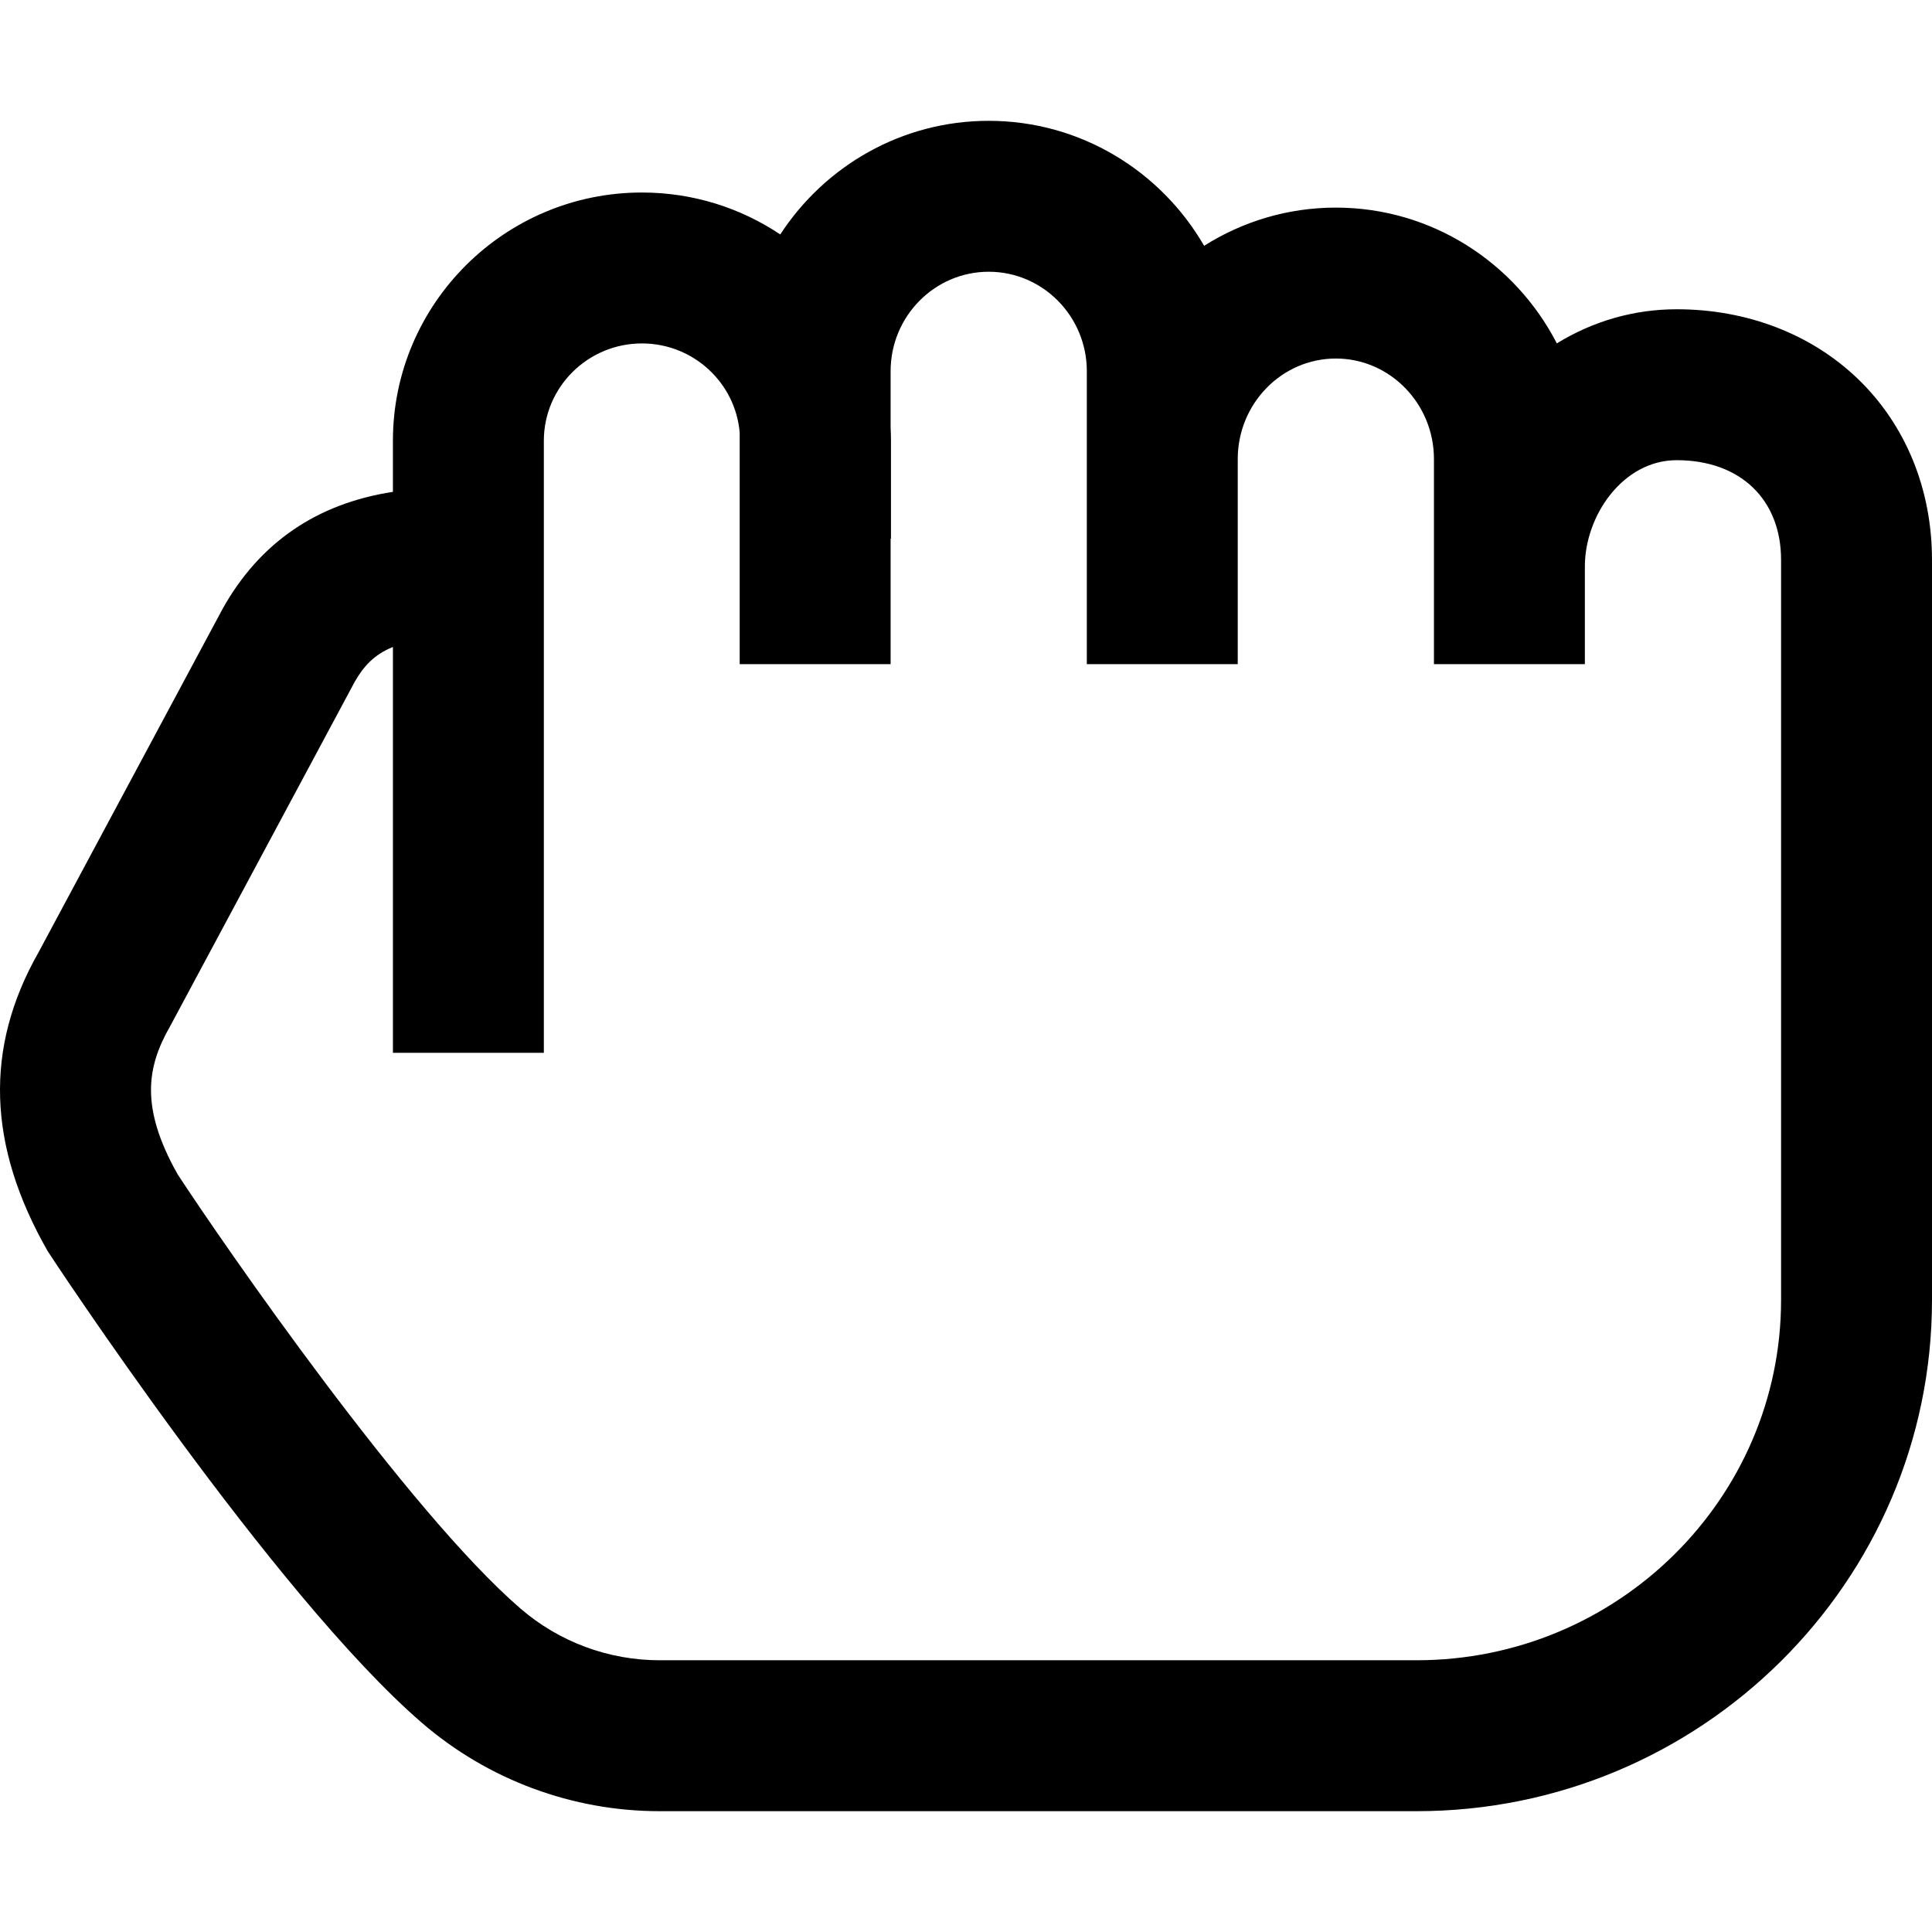
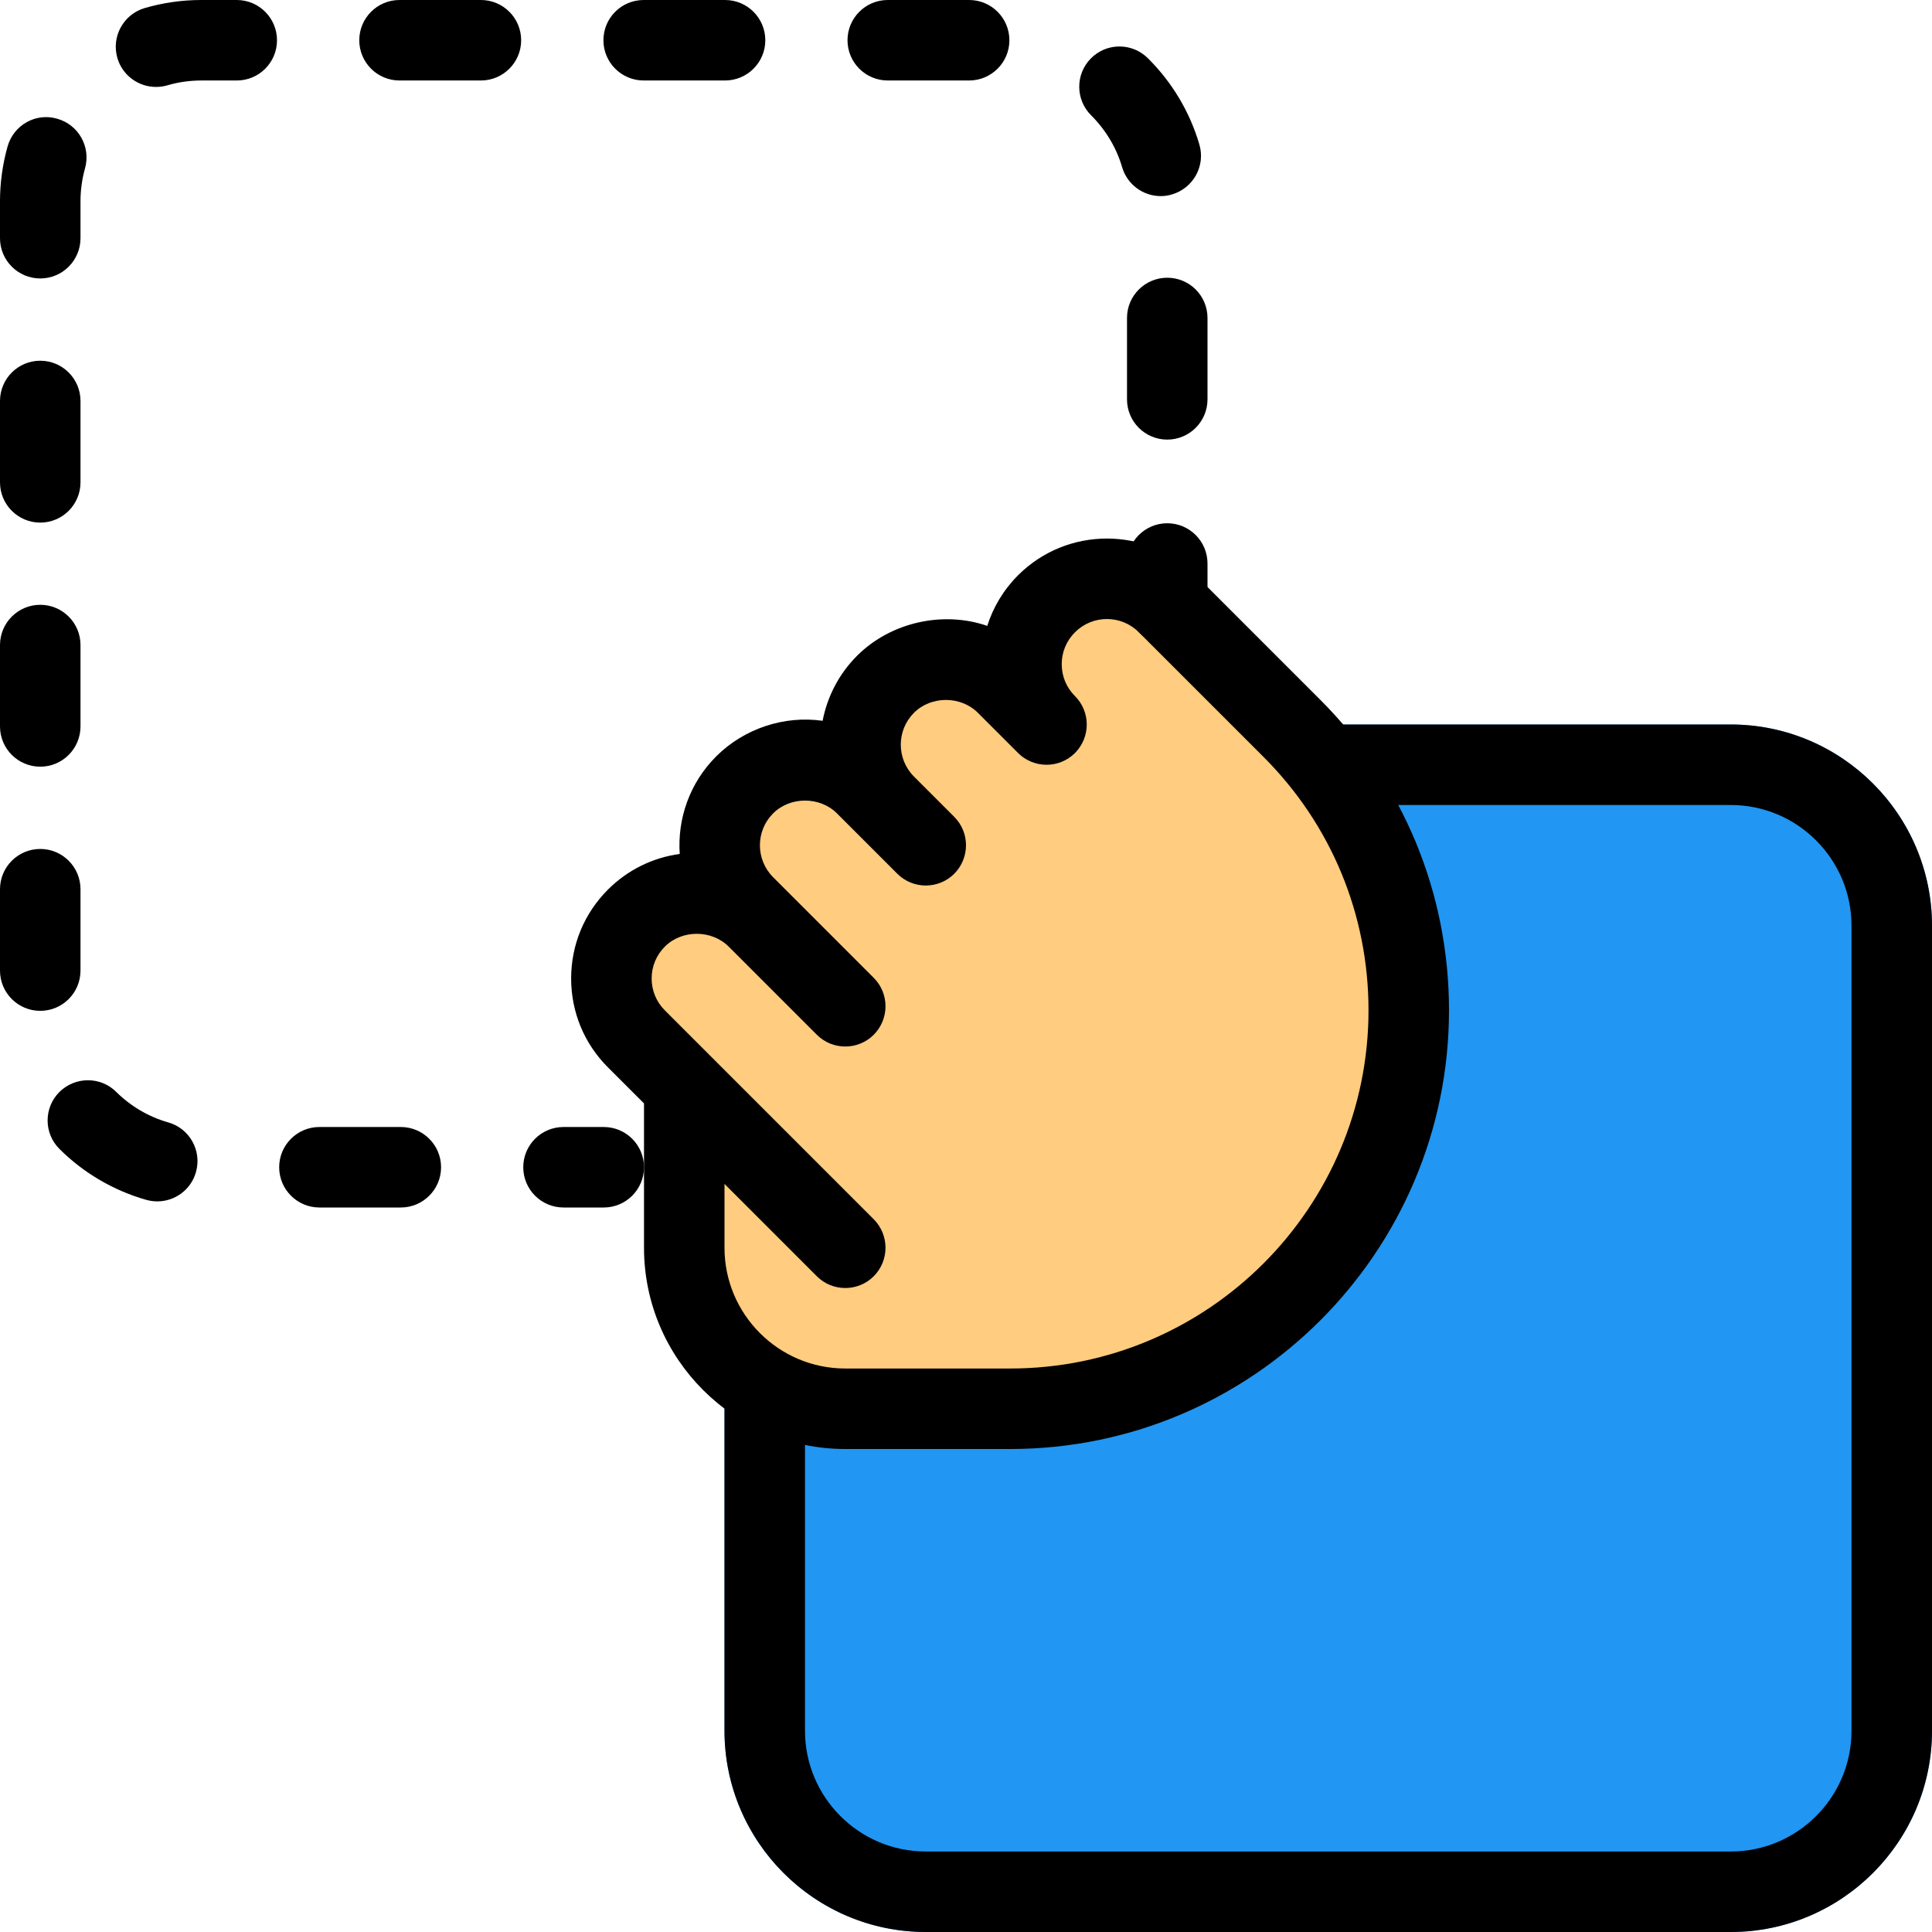
- <svg xmlns="http://www.w3.org/2000/svg" version="1.1" id="Layer_1" x="0px" y="0px" viewBox="0 0 512.042 512.042" style="enable-background:new 0 0 512.042 512.042;" xml:space="preserve" width="512" height="512">
-   <path d="M492.385,100.404c-12.363-11.891-29.409-18.439-47.996-18.439c-11.344,0-22.198,3.147-31.777,9.043  c-11.01-21.358-33.124-35.986-58.571-35.986c-12.812,0-24.775,3.718-34.909,10.124c-11.437-19.784-32.737-33.124-57.091-33.124  c-23.097,0-43.448,11.999-55.245,30.113c-10.493-7.014-23.104-11.113-36.66-11.113c-36.393,0-66,29.512-66,65.788v13.547  c-20.166,3.102-35.303,13.461-45.094,30.925l-48.868,91.187c-14.335,25.259-13.532,51.14,2.468,79.128  c0.448,0.782,60.011,91.254,99.219,125.048c17.491,15.075,39.847,23.377,62.952,23.377h200.642  c75.314,0,136.586-60.785,136.586-135.5V148.395C512.042,129.639,505.061,112.596,492.385,100.404z M472.042,344.521  c0,52.659-43.329,95.5-96.586,95.5H174.813c-13.522,0-26.604-4.857-36.836-13.676c-29.784-25.671-78.749-96.547-90.895-115.107  c-10.058-17.844-8.092-28.58-2.037-39.172l48.97-91.37c2.288-4.037,5.184-7.261,10.122-9.226v107.552h40V116.809  c0-14.219,11.664-25.788,26-25.788c13.615,0,24.812,10.436,25.905,23.665v61.335h40v-33.274h0.095v-25.938  c0-1.174-0.034-2.341-0.095-3.5V98.373c0-14.53,11.664-26.352,26-26.352s26,11.821,26,26.352v77.648h40v-54.35  c0-14.695,11.664-26.65,26-26.65s26,11.955,26,26.65v54.35h40v-25.933c0-13.302,9.999-28.124,24.347-28.124  c16.798,0,27.653,10.375,27.653,26.43V344.521z" />
+ <svg xmlns="http://www.w3.org/2000/svg" height="512pt" viewBox="0 0 512 512" width="512pt">
+   <path d="m458.668 192h-128c-3.117 0-6.082 1.344-8.086 3.734l-128 149.332c-1.688 1.941-2.582 4.395-2.582 6.934v106.668c0 29.418 23.938 53.332 53.332 53.332h213.336c29.395 0 53.332-23.914 53.332-53.332v-213.336c0-29.418-23.938-53.332-53.332-53.332zm0 0" fill="#2196f3" />
+   <path d="m266.668 376.617h-43.734c-23.469 0-42.668-19.199-42.668-42.664v-42.668l-12.586-12.586c-4.48-4.48-6.613-10.242-6.613-16 0-5.973 2.133-11.52 6.613-16 8.746-8.961 23.039-8.961 32 0l-4.055-4.055c-4.051-4.266-5.973-9.812-5.973-15.359 0-1.707.215-3.414.641-5.121 5.121-10.027 5.547-10.453 5.973-10.879 8.32-8.32 21.973-8.746 30.723-1.066l6.613 6.398c-4.27-4.266-6.613-10.238-6.613-16 0-1.707.211-3.41.637-4.906 4.91-9.812 5.336-10.453 5.977-11.094 8.531-8.531 22.613-8.746 31.359-.637l11.305 11.305c-4.266-4.266-6.613-10.238-6.613-16l.641-5.121c.855-4.051 2.988-7.891 5.973-10.879 8.746-8.746 23.254-8.746 32 0l33.066 33.066c19.84 19.84 30.934 46.719 30.934 74.668 0 58.238-47.359 105.598-105.598 105.598zm0 0" fill="#ffcc80" />
+   <path d="m458.668 512h-213.336c-29.395 0-53.332-23.938-53.332-53.332v-85.336c0-5.887 4.777-10.664 10.668-10.664 5.887 0 10.664 4.777 10.664 10.664v85.336c0 17.641 14.359 32 32 32h213.336c17.641 0 32-14.359 32-32v-213.336c0-17.641-14.359-32-32-32h-106.668c-5.887 0-10.668-4.777-10.668-10.664 0-5.891 4.781-10.668 10.668-10.668h106.668c29.395 0 53.332 23.938 53.332 53.332v213.336c0 29.395-23.938 53.332-53.332 53.332zm0 0" />
+   <path d="m160 320h-10.668c-5.887 0-10.664-4.777-10.664-10.668 0-5.887 4.777-10.664 10.664-10.664h10.668c5.887 0 10.668 4.777 10.668 10.664 0 5.891-4.781 10.668-10.668 10.668zm0 0" />
+   <path d="m106.219 320h-21.566c-5.891 0-10.668-4.777-10.668-10.668 0-5.887 4.777-10.664 10.668-10.664h21.566c5.887 0 10.668 4.777 10.668 10.664 0 5.891-4.781 10.668-10.668 10.668zm-64.535-1.621c-.957 0-1.941-.129-2.922-.406-8.641-2.453-16.598-7.102-22.996-13.48-4.18-4.141-4.203-10.902-.043-15.086 4.16-4.137 10.902-4.199 15.082-.039 3.84 3.816 8.621 6.613 13.781 8.082 5.676 1.602 8.961 7.512 7.34 13.184-1.324 4.695-5.609 7.746-10.242 7.746zm-31.016-50.496c-5.891 0-10.668-4.777-10.668-10.668v-21.566c0-5.887 4.777-10.668 10.668-10.668 5.887 0 10.664 4.781 10.664 10.668v21.566c0 5.891-4.777 10.668-10.664 10.668zm0-64.703c-5.891 0-10.668-4.781-10.668-10.668v-21.566c0-5.891 4.777-10.668 10.668-10.668 5.887 0 10.664 4.777 10.664 10.668v21.566c0 5.887-4.777 10.668-10.664 10.668zm0-64.684c-5.891 0-10.668-4.777-10.668-10.668v-21.566c0-5.887 4.777-10.668 10.668-10.668 5.887 0 10.664 4.781 10.664 10.668v21.566c0 5.891-4.777 10.668-10.664 10.668zm298.664-21.996c-5.887 0-10.664-4.777-10.664-10.664v-21.57c0-5.887 4.777-10.664 10.664-10.664 5.891 0 10.668 4.754 10.668 10.664v21.57c0 5.887-4.777 10.664-10.668 10.664zm-298.664-42.707c-5.891 0-10.668-4.781-10.668-10.668v-9.793c0-4.906.684-9.789 2.004-14.504 1.602-5.699 7.488-9.027 13.164-7.363 5.676 1.602 8.961 7.488 7.359 13.164-.789 2.816-1.195 5.738-1.195 8.703v9.793c0 5.887-4.777 10.668-10.664 10.668zm296.938-21.824c-4.629 0-8.875-3.031-10.238-7.68-1.496-5.141-4.355-9.879-8.195-13.719-4.18-4.137-4.223-10.902-.082-15.082 4.137-4.203 10.898-4.223 15.082-.086 6.422 6.359 11.156 14.273 13.672 22.891 1.664 5.652-1.598 11.562-7.25 13.227-1.004.32-2.008.449-2.988.449zm-266.262-28.93c-4.609 0-8.875-3.008-10.238-7.656-1.645-5.656 1.598-11.586 7.25-13.25 4.844-1.406 9.879-2.133 14.977-2.133h9.41c5.887 0 10.664 4.777 10.664 10.668 0 5.887-4.754 10.664-10.664 10.664h-9.41c-3.07 0-6.078.43-8.98 1.281-1.004.297-2.004.426-3.008.426zm215.488-1.707h-21.566c-5.891 0-10.668-4.777-10.668-10.664 0-5.891 4.777-10.668 10.668-10.668h21.566c5.887 0 10.668 4.777 10.668 10.668 0 5.887-4.781 10.664-10.668 10.664zm-64.703 0h-21.547c-5.891 0-10.668-4.777-10.668-10.664 0-5.891 4.758-10.668 10.668-10.668h21.566c5.891 0 10.668 4.777 10.668 10.668 0 5.887-4.777 10.664-10.688 10.664zm-64.684 0h-21.566c-5.891 0-10.668-4.777-10.668-10.664 0-5.891 4.777-10.668 10.668-10.668h21.566c5.887 0 10.668 4.777 10.668 10.668 0 5.887-4.781 10.664-10.668 10.664zm0 0" />
+   <path d="m309.332 170.668c-5.887 0-10.664-4.781-10.664-10.668v-10.668c0-5.887 4.777-10.664 10.664-10.664 5.891 0 10.668 4.777 10.668 10.664v10.668c0 5.887-4.777 10.668-10.668 10.668zm0 0" />
+   <path d="m267.734 384h-43.734c-29.398 0-53.332-23.938-53.332-53.332v-38.254l-9.559-9.555c-6.293-6.273-9.75-14.656-9.75-23.551 0-8.898 3.457-17.262 9.75-23.555 5.207-5.203 11.84-8.469 19.027-9.449-.637-9.281 2.582-18.773 9.664-25.855 7.406-7.402 18.051-10.883 28.203-9.43 1.219-6.316 4.246-12.352 9.133-17.238 8.961-8.961 22.891-11.945 34.496-7.914 1.555-4.906 4.289-9.535 8.168-13.418 12.973-12.973 34.113-12.973 47.086 0l33.066 33.066c21.949 21.973 34.047 51.176 34.047 82.219 0 64.105-52.16 116.266-116.266 116.266zm-75.734-70.25v16.918c0 17.641 14.355 32 32 32h43.734c52.352 0 94.934-42.582 94.934-94.934 0-25.344-9.879-49.195-27.797-67.117l-33.07-33.066c-4.672-4.672-12.242-4.672-16.914 0-2.262 2.242-3.52 5.25-3.52 8.449s1.234 6.207 3.496 8.449c2.09 2.09 3.137 4.82 3.137 7.551s-1.047 5.461-3.113 7.551c-4.16 4.16-10.926 4.16-15.086 0l-10.664-10.664c-4.523-4.523-12.395-4.523-16.918 0-4.672 4.672-4.672 12.242 0 16.914l10.668 10.668c2.066 2.07 3.113 4.801 3.113 7.531s-1.047 5.461-3.113 7.551c-4.16 4.16-10.926 4.16-15.086 0l-16-16c-4.52-4.52-12.395-4.52-16.914 0-4.672 4.672-4.672 12.246 0 16.918l26.664 26.668c2.07 2.07 3.117 4.801 3.117 7.531s-1.047 5.461-3.117 7.551c-4.16 4.16-10.922 4.16-15.082 0l-23.359-23.359c-4.523-4.523-12.395-4.523-16.918 0-2.262 2.262-3.5 5.27-3.5 8.449 0 3.176 1.238 6.207 3.5 8.445l55.359 55.359c2.07 2.094 3.117 4.824 3.117 7.555s-1.047 5.461-3.117 7.551c-4.16 4.16-10.922 4.16-15.082 0zm0 0" />
</svg>
